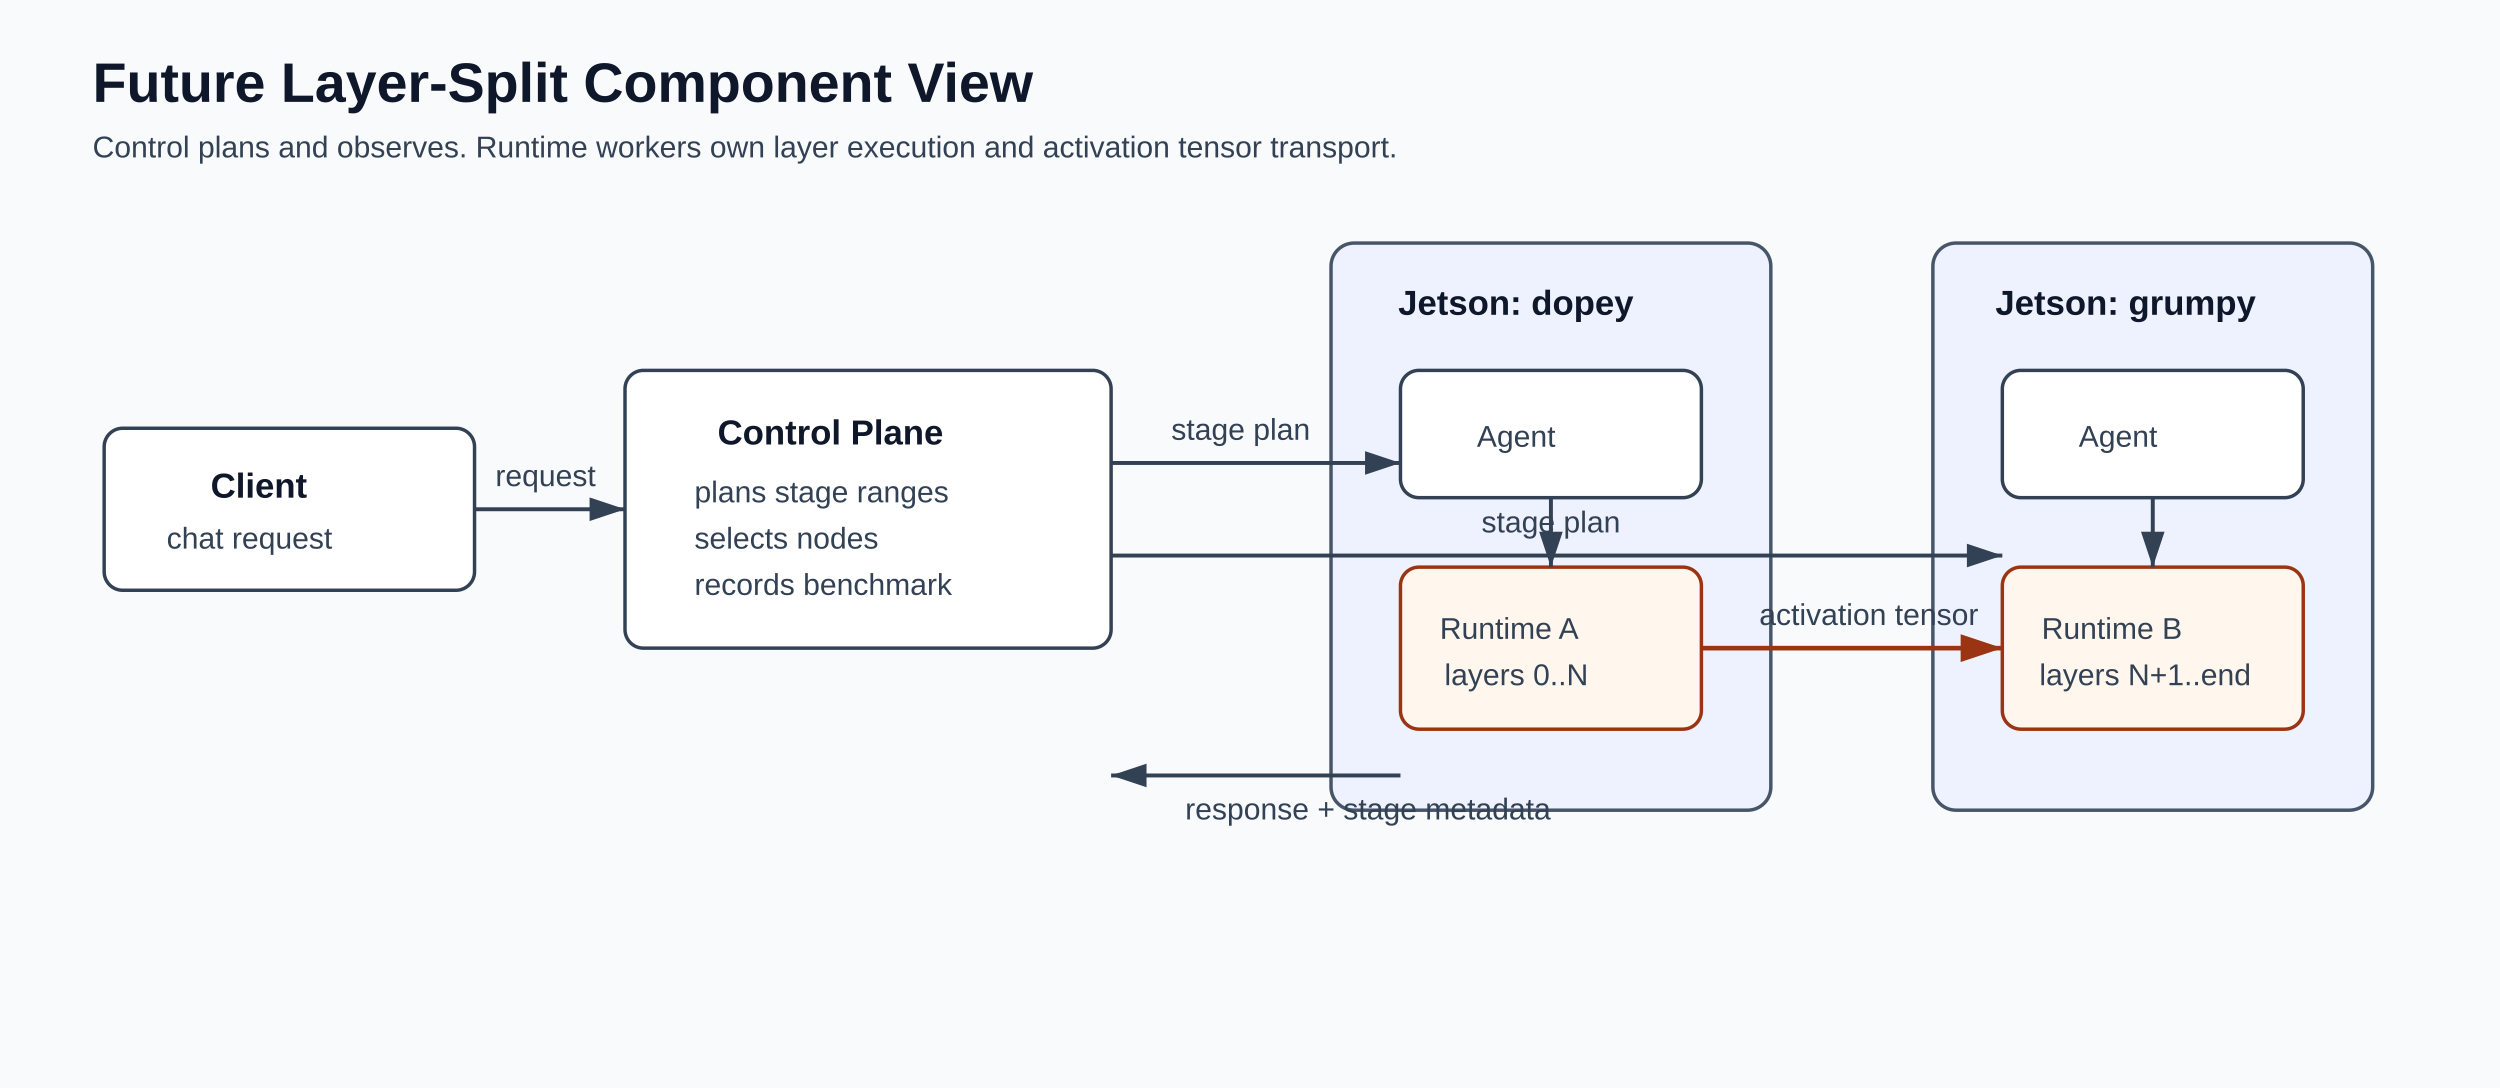
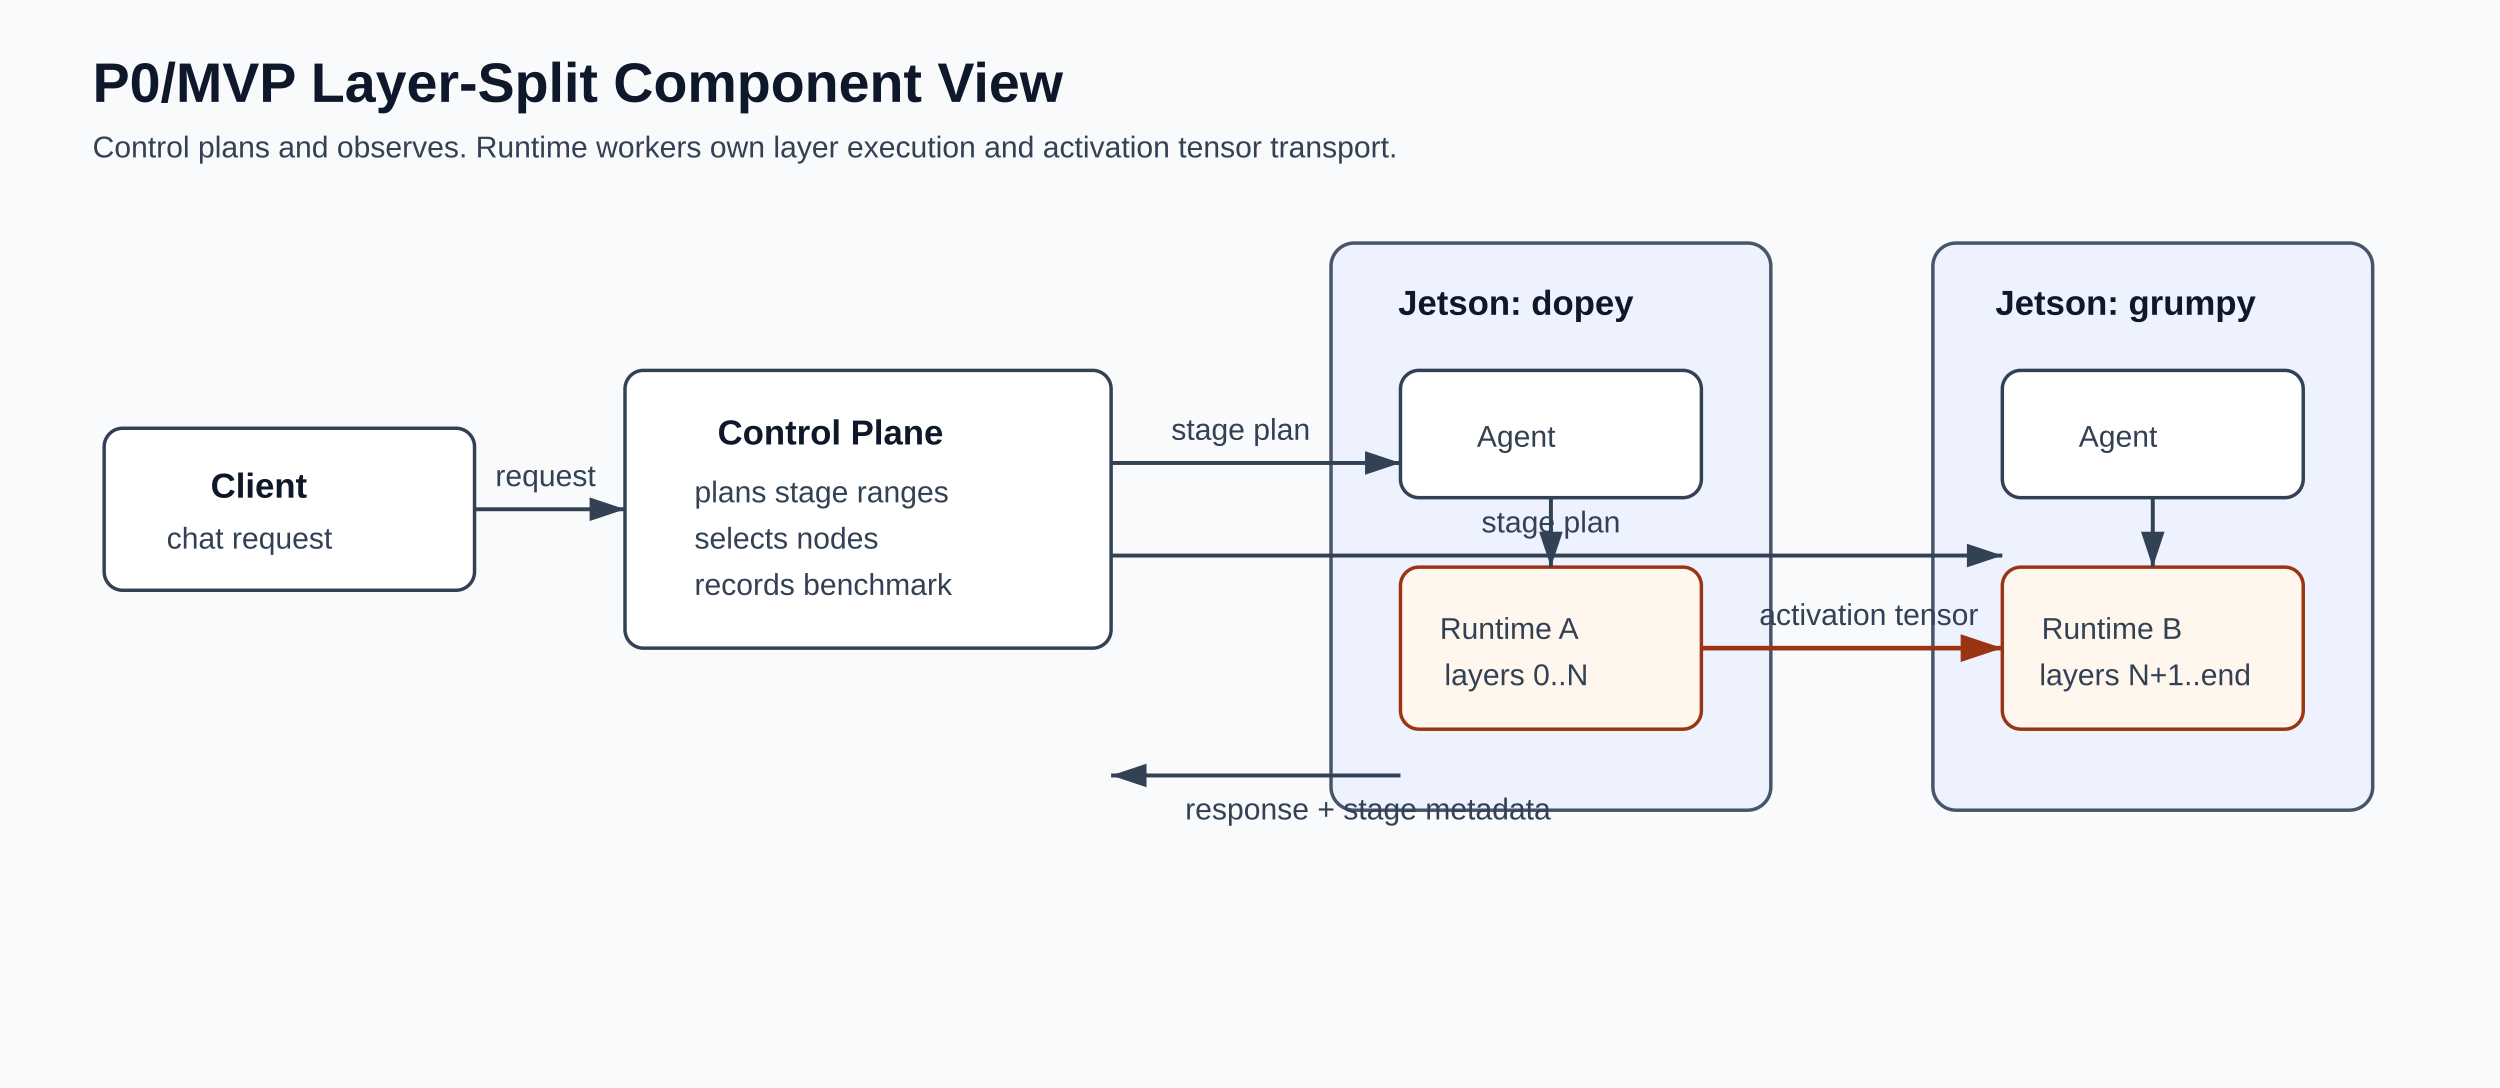
<svg xmlns="http://www.w3.org/2000/svg" viewBox="0 0 1080 470" role="img" aria-labelledby="title desc">
  <defs>
    <marker id="arrow" markerWidth="10" markerHeight="10" refX="9" refY="3" orient="auto" markerUnits="strokeWidth">
      <path d="M0,0 L0,6 L9,3 z" fill="#334155" />
    </marker>
    <marker id="tensor-arrow" markerWidth="10" markerHeight="10" refX="9" refY="3" orient="auto" markerUnits="strokeWidth">
      <path d="M0,0 L0,6 L9,3 z" fill="#9a3412" />
    </marker>
  </defs>
  <style>
    .bg { fill: #f8fafc; }
    .title { font: 700 24px Arial, sans-serif; fill: #0f172a; }
    .box { fill: #ffffff; stroke: #334155; stroke-width: 1.5; rx: 8; }
    .node { fill: #eef2ff; stroke: #475569; stroke-width: 1.5; rx: 10; }
    .runtime { fill: #fff7ed; stroke: #9a3412; stroke-width: 1.5; rx: 8; }
    .label { font: 700 15px Arial, sans-serif; fill: #0f172a; }
    .small { font: 13px Arial, sans-serif; fill: #334155; }
    .arrow { stroke: #334155; stroke-width: 1.7; fill: none; marker-end: url(#arrow); }
    .tensor { stroke: #9a3412; stroke-width: 2; fill: none; marker-end: url(#tensor-arrow); }
  </style>
  <rect class="bg" width="1080" height="470" />
-   <text class="title" x="40" y="44">Future Layer-Split Component View</text>
+   <text class="title" x="40" y="44">P0/MVP Layer-Split Component View</text>
  <text class="small" x="40" y="68">Control plans and observes. Runtime workers own layer execution and activation tensor transport.</text>
  <rect class="box" x="45" y="185" width="160" height="70" />
  <text class="label" x="91" y="215">Client</text>
  <text class="small" x="72" y="237">chat request</text>
  <rect class="box" x="270" y="160" width="210" height="120" />
  <text class="label" x="310" y="192">Control Plane</text>
  <text class="small" x="300" y="217">plans stage ranges</text>
  <text class="small" x="300" y="237">selects nodes</text>
  <text class="small" x="300" y="257">records benchmark</text>
  <rect class="node" x="575" y="105" width="190" height="245" />
  <text class="label" x="604" y="136">Jetson: dopey</text>
  <rect class="box" x="605" y="160" width="130" height="55" />
  <text class="small" x="638" y="193">Agent</text>
  <rect class="runtime" x="605" y="245" width="130" height="70" />
  <text class="small" x="622" y="276">Runtime A</text>
  <text class="small" x="624" y="296">layers 0..N</text>
  <rect class="node" x="835" y="105" width="190" height="245" />
  <text class="label" x="862" y="136">Jetson: grumpy</text>
  <rect class="box" x="865" y="160" width="130" height="55" />
  <text class="small" x="898" y="193">Agent</text>
  <rect class="runtime" x="865" y="245" width="130" height="70" />
  <text class="small" x="882" y="276">Runtime B</text>
  <text class="small" x="881" y="296">layers N+1..end</text>
  <path class="arrow" d="M205 220 H270" />
  <text class="small" x="214" y="210">request</text>
  <path class="arrow" d="M480 200 H605" />
  <text class="small" x="506" y="190">stage plan</text>
  <path class="arrow" d="M480 240 H865" />
  <text class="small" x="640" y="230">stage plan</text>
  <path class="arrow" d="M670 215 V245" />
  <path class="arrow" d="M930 215 V245" />
  <path class="tensor" d="M735 280 H865" />
  <text class="small" x="760" y="270">activation tensor</text>
  <path class="arrow" d="M605 335 H480" />
  <text class="small" x="512" y="354">response + stage metadata</text>
</svg>
